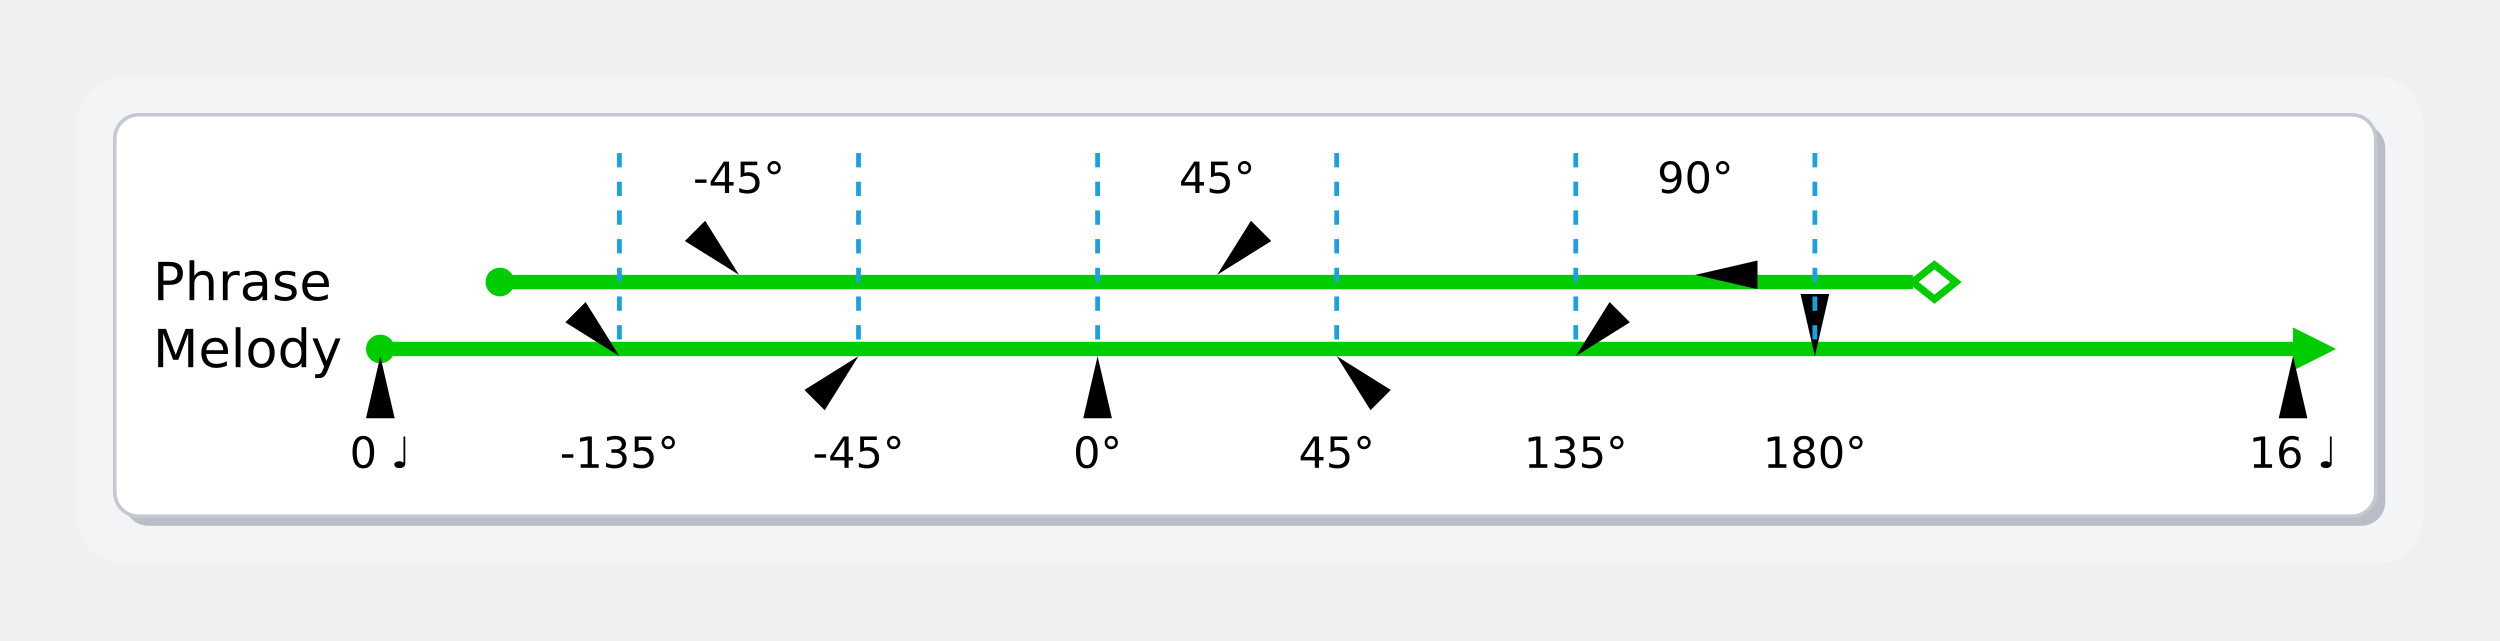
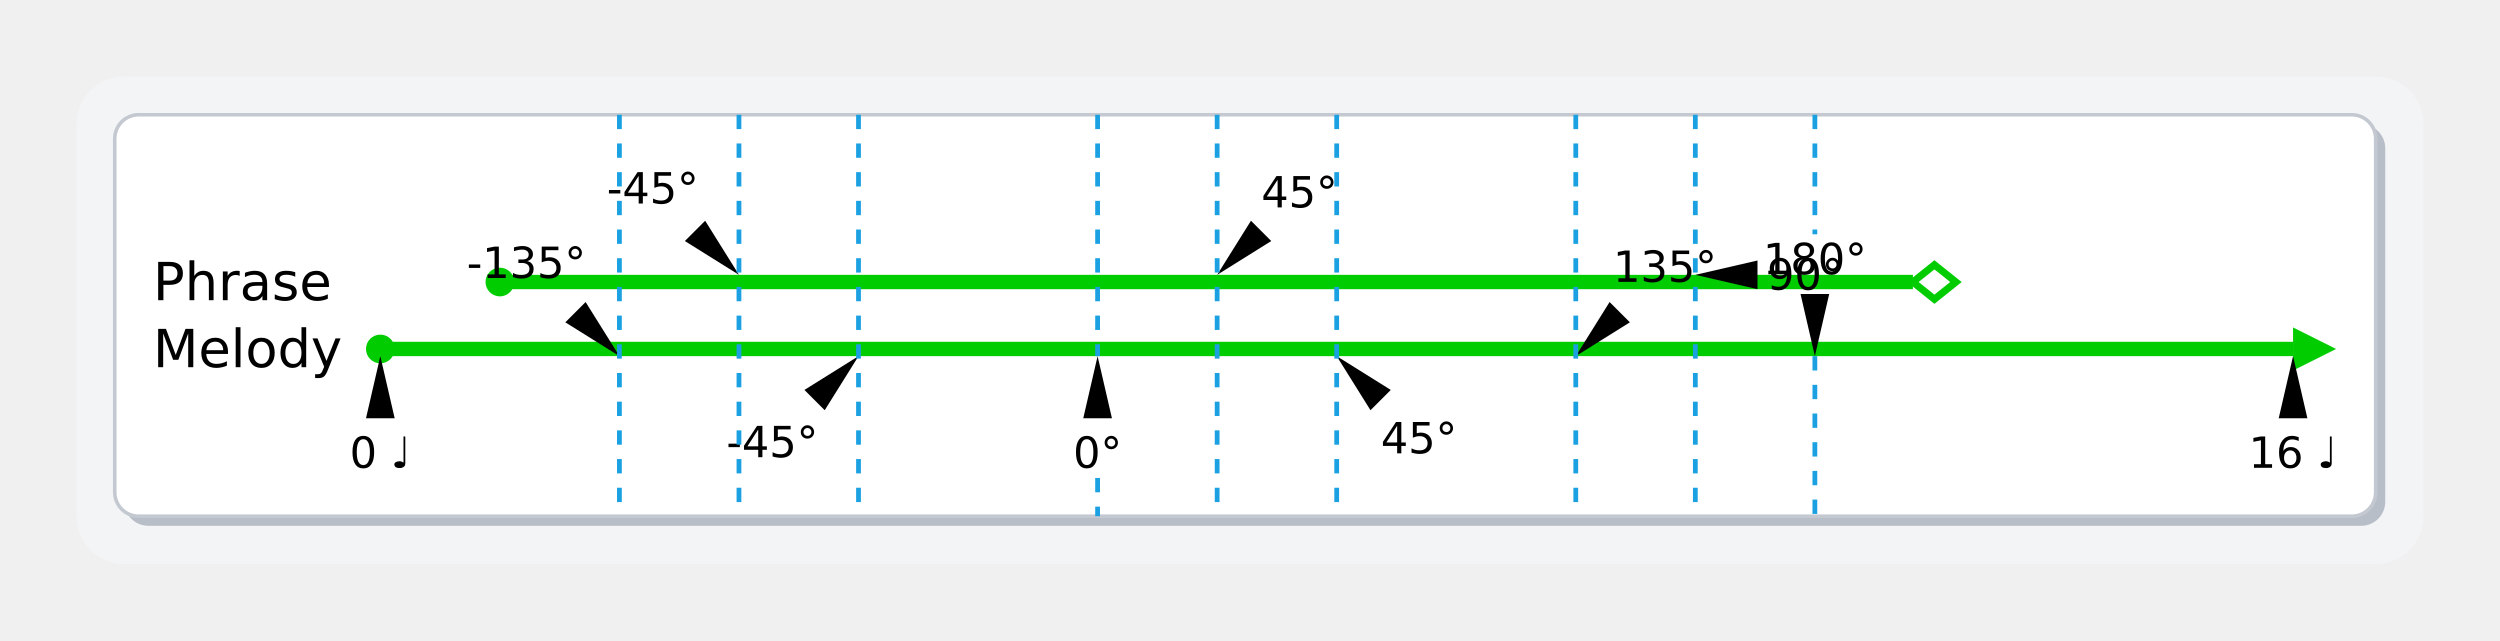
<svg xmlns="http://www.w3.org/2000/svg" width="522.816" height="133.953" viewBox="0 0 522.816 133.953" font-family="DejaVu Sans, Noto Music" text-rendering="geometricPrecision" style="font-kerning:none;font-variant-ligatures:none">
  <g transform="translate(16 16)">
    <rect x="0" y="0" width="490.816" height="101.953" rx="10" fill="#F3F4F6" />
    <rect data-id="melody" data-part="card" x="10" y="10" width="472.816" height="83.953" rx="5" fill="#B8BEC8" />
    <rect data-id="melody" data-part="card" x="8" y="8" width="472.816" height="83.953" rx="5" fill="#FFFFFF" stroke="#C4C9D1" stroke-width="0.75" />
    <line data-id="melody" x1="63.537" y1="56.977" x2="463.537" y2="56.977" stroke="#00CC00" stroke-width="3" />
    <circle data-id="melody" cx="63.537" cy="56.977" r="3" fill="#00CC00" />
    <polygon data-id="melody" points="472.537,56.977 463.537,52.477 463.537,61.477" fill="#00CC00" />
    <line data-id="phrase" x1="88.537" y1="42.977" x2="384.037" y2="42.977" stroke="#00CC00" stroke-width="3" />
    <circle data-id="phrase" cx="88.537" cy="42.977" r="3" fill="#00CC00" />
    <polygon data-id="phrase" points="384.037,42.977 388.537,39.377 393.037,42.977 388.537,46.577" fill="none" stroke="#00CC00" stroke-width="1.5" />
    <polygon data-id="timestamp_10" points="63.537,58.477 60.537,71.477 66.537,71.477" fill="#000000" />
    <polygon data-id="timestamp_1" points="113.537,58.477 106.466,47.163 102.223,51.406" fill="#000000" />
    <polygon data-id="timestamp_2" points="163.537,58.477 152.223,65.548 156.466,69.79" fill="#000000" />
    <polygon data-id="timestamp_3" points="213.537,58.477 210.537,71.477 216.537,71.477" fill="#000000" />
    <polygon data-id="timestamp_4" points="263.537,58.477 270.608,69.79 274.85,65.548" fill="#000000" />
    <polygon data-id="timestamp_5" points="313.537,58.477 324.85,51.406 320.608,47.163" fill="#000000" />
    <polygon data-id="timestamp_6" points="363.537,58.477 366.537,45.477 360.537,45.477" fill="#000000" />
    <polygon data-id="timestamp_11" points="463.537,58.477 460.537,71.477 466.537,71.477" fill="#000000" />
    <polygon data-id="timestamp_7" points="138.537,41.477 127.223,34.406 131.466,30.163" fill="#000000" />
    <polygon data-id="timestamp_8" points="238.537,41.477 245.608,30.163 249.85,34.406" fill="#000000" />
    <polygon data-id="timestamp_9" points="338.537,41.477 351.537,38.477 351.537,44.477" fill="#000000" />
    <text data-id="phrase" data-part="name" x="16" y="46.785" text-anchor="start" font-size="11" fill="#000000">Phrase</text>
    <text data-id="melody" data-part="name" x="16" y="60.785" text-anchor="start" font-size="11" fill="#000000">Melody</text>
    <text data-id="timestamp_10" data-part="coordinate" x="63.537" y="81.831" text-anchor="middle" font-size="9" fill="#000000">0 ♩</text>
-     <text data-id="timestamp_1" data-part="name" x="113.537" y="81.831" text-anchor="middle" font-size="9" fill="#000000">-135°</text>
-     <text data-id="timestamp_2" data-part="name" x="163.537" y="81.831" text-anchor="middle" font-size="9" fill="#000000">-45°</text>
+     <text data-id="timestamp_1" data-part="name" x="94.08" y="42.135" text-anchor="middle" font-size="9" fill="#000000">-135°</text>
+     <text data-id="timestamp_2" data-part="name" x="145.511" y="79.618" text-anchor="middle" font-size="9" fill="#000000">-45°</text>
    <text data-id="timestamp_3" data-part="name" x="213.537" y="81.831" text-anchor="middle" font-size="9" fill="#000000">0°</text>
-     <text data-id="timestamp_4" data-part="name" x="263.537" y="81.831" text-anchor="middle" font-size="9" fill="#000000">45°</text>
-     <text data-id="timestamp_5" data-part="name" x="313.537" y="81.831" text-anchor="middle" font-size="9" fill="#000000">135°</text>
-     <text data-id="timestamp_6" data-part="name" x="363.537" y="81.831" text-anchor="middle" font-size="9" fill="#000000">180°</text>
+     <text data-id="timestamp_4" data-part="name" x="280.75" y="78.806" text-anchor="middle" font-size="9" fill="#000000">45°</text>
+     <text data-id="timestamp_5" data-part="name" x="332.182" y="42.947" text-anchor="middle" font-size="9" fill="#000000">135°</text>
+     <text data-id="timestamp_6" data-part="name" x="363.537" y="41.354" text-anchor="middle" font-size="9" fill="#000000">180°</text>
    <text data-id="timestamp_11" data-part="coordinate" x="463.537" y="81.831" text-anchor="middle" font-size="9" fill="#000000">16 ♩</text>
-     <text data-id="timestamp_7" data-part="name" x="138.537" y="24.354" text-anchor="middle" font-size="9" fill="#000000">-45°</text>
-     <text data-id="timestamp_8" data-part="name" x="238.537" y="24.354" text-anchor="middle" font-size="9" fill="#000000">45°</text>
-     <text data-id="timestamp_9" data-part="name" x="338.537" y="24.354" text-anchor="middle" font-size="9" fill="#000000">90°</text>
-     <line data-id="timestamp_1" data-part="line" x1="113.537" y1="16" x2="113.537" y2="56.977" stroke="#1BA1E2" stroke-width="1" stroke-dasharray="3 3" />
-     <line data-id="timestamp_2" data-part="line" x1="163.537" y1="16" x2="163.537" y2="56.977" stroke="#1BA1E2" stroke-width="1" stroke-dasharray="3 3" />
-     <line data-id="timestamp_3" data-part="line" x1="213.537" y1="16" x2="213.537" y2="56.977" stroke="#1BA1E2" stroke-width="1" stroke-dasharray="3 3" />
-     <line data-id="timestamp_4" data-part="line" x1="263.537" y1="16" x2="263.537" y2="56.977" stroke="#1BA1E2" stroke-width="1" stroke-dasharray="3 3" />
-     <line data-id="timestamp_5" data-part="line" x1="313.537" y1="16" x2="313.537" y2="56.977" stroke="#1BA1E2" stroke-width="1" stroke-dasharray="3 3" />
-     <line data-id="timestamp_6" data-part="line" x1="363.537" y1="16" x2="363.537" y2="56.977" stroke="#1BA1E2" stroke-width="1" stroke-dasharray="3 3" />
+     <text data-id="timestamp_7" data-part="name" x="120.511" y="26.567" text-anchor="middle" font-size="9" fill="#000000">-45°</text>
+     <text data-id="timestamp_8" data-part="name" x="255.75" y="27.379" text-anchor="middle" font-size="9" fill="#000000">45°</text>
+     <text data-id="timestamp_9" data-part="name" x="361.513" y="44.592" text-anchor="middle" font-size="9" fill="#000000">90°</text>
+     <line data-id="timestamp_1" data-part="line" x1="113.537" y1="8" x2="113.537" y2="91.953" stroke="#1BA1E2" stroke-width="1" stroke-dasharray="3 3" />
+     <line data-id="timestamp_2" data-part="line" x1="163.537" y1="8" x2="163.537" y2="91.953" stroke="#1BA1E2" stroke-width="1" stroke-dasharray="3 3" />
+     <line data-id="timestamp_3" data-part="line" x1="213.537" y1="8" x2="213.537" y2="58.477" stroke="#1BA1E2" stroke-width="1" stroke-dasharray="3 3" />
+     <line data-id="timestamp_3" data-part="line" x1="213.537" y1="83.953" x2="213.537" y2="91.953" stroke="#1BA1E2" stroke-width="1" stroke-dasharray="3 3" />
+     <line data-id="timestamp_4" data-part="line" x1="263.537" y1="8" x2="263.537" y2="91.953" stroke="#1BA1E2" stroke-width="1" stroke-dasharray="3 3" />
+     <line data-id="timestamp_5" data-part="line" x1="313.537" y1="8" x2="313.537" y2="91.953" stroke="#1BA1E2" stroke-width="1" stroke-dasharray="3 3" />
+     <line data-id="timestamp_6" data-part="line" x1="363.537" y1="8" x2="363.537" y2="33" stroke="#1BA1E2" stroke-width="1" stroke-dasharray="3 3" />
+     <line data-id="timestamp_6" data-part="line" x1="363.537" y1="58.477" x2="363.537" y2="91.953" stroke="#1BA1E2" stroke-width="1" stroke-dasharray="3 3" />
+     <line data-id="timestamp_7" data-part="line" x1="138.537" y1="8" x2="138.537" y2="91.953" stroke="#1BA1E2" stroke-width="1" stroke-dasharray="3 3" />
+     <line data-id="timestamp_8" data-part="line" x1="238.537" y1="8" x2="238.537" y2="91.953" stroke="#1BA1E2" stroke-width="1" stroke-dasharray="3 3" />
+     <line data-id="timestamp_9" data-part="line" x1="338.537" y1="8" x2="338.537" y2="91.953" stroke="#1BA1E2" stroke-width="1" stroke-dasharray="3 3" />
  </g>
</svg>
